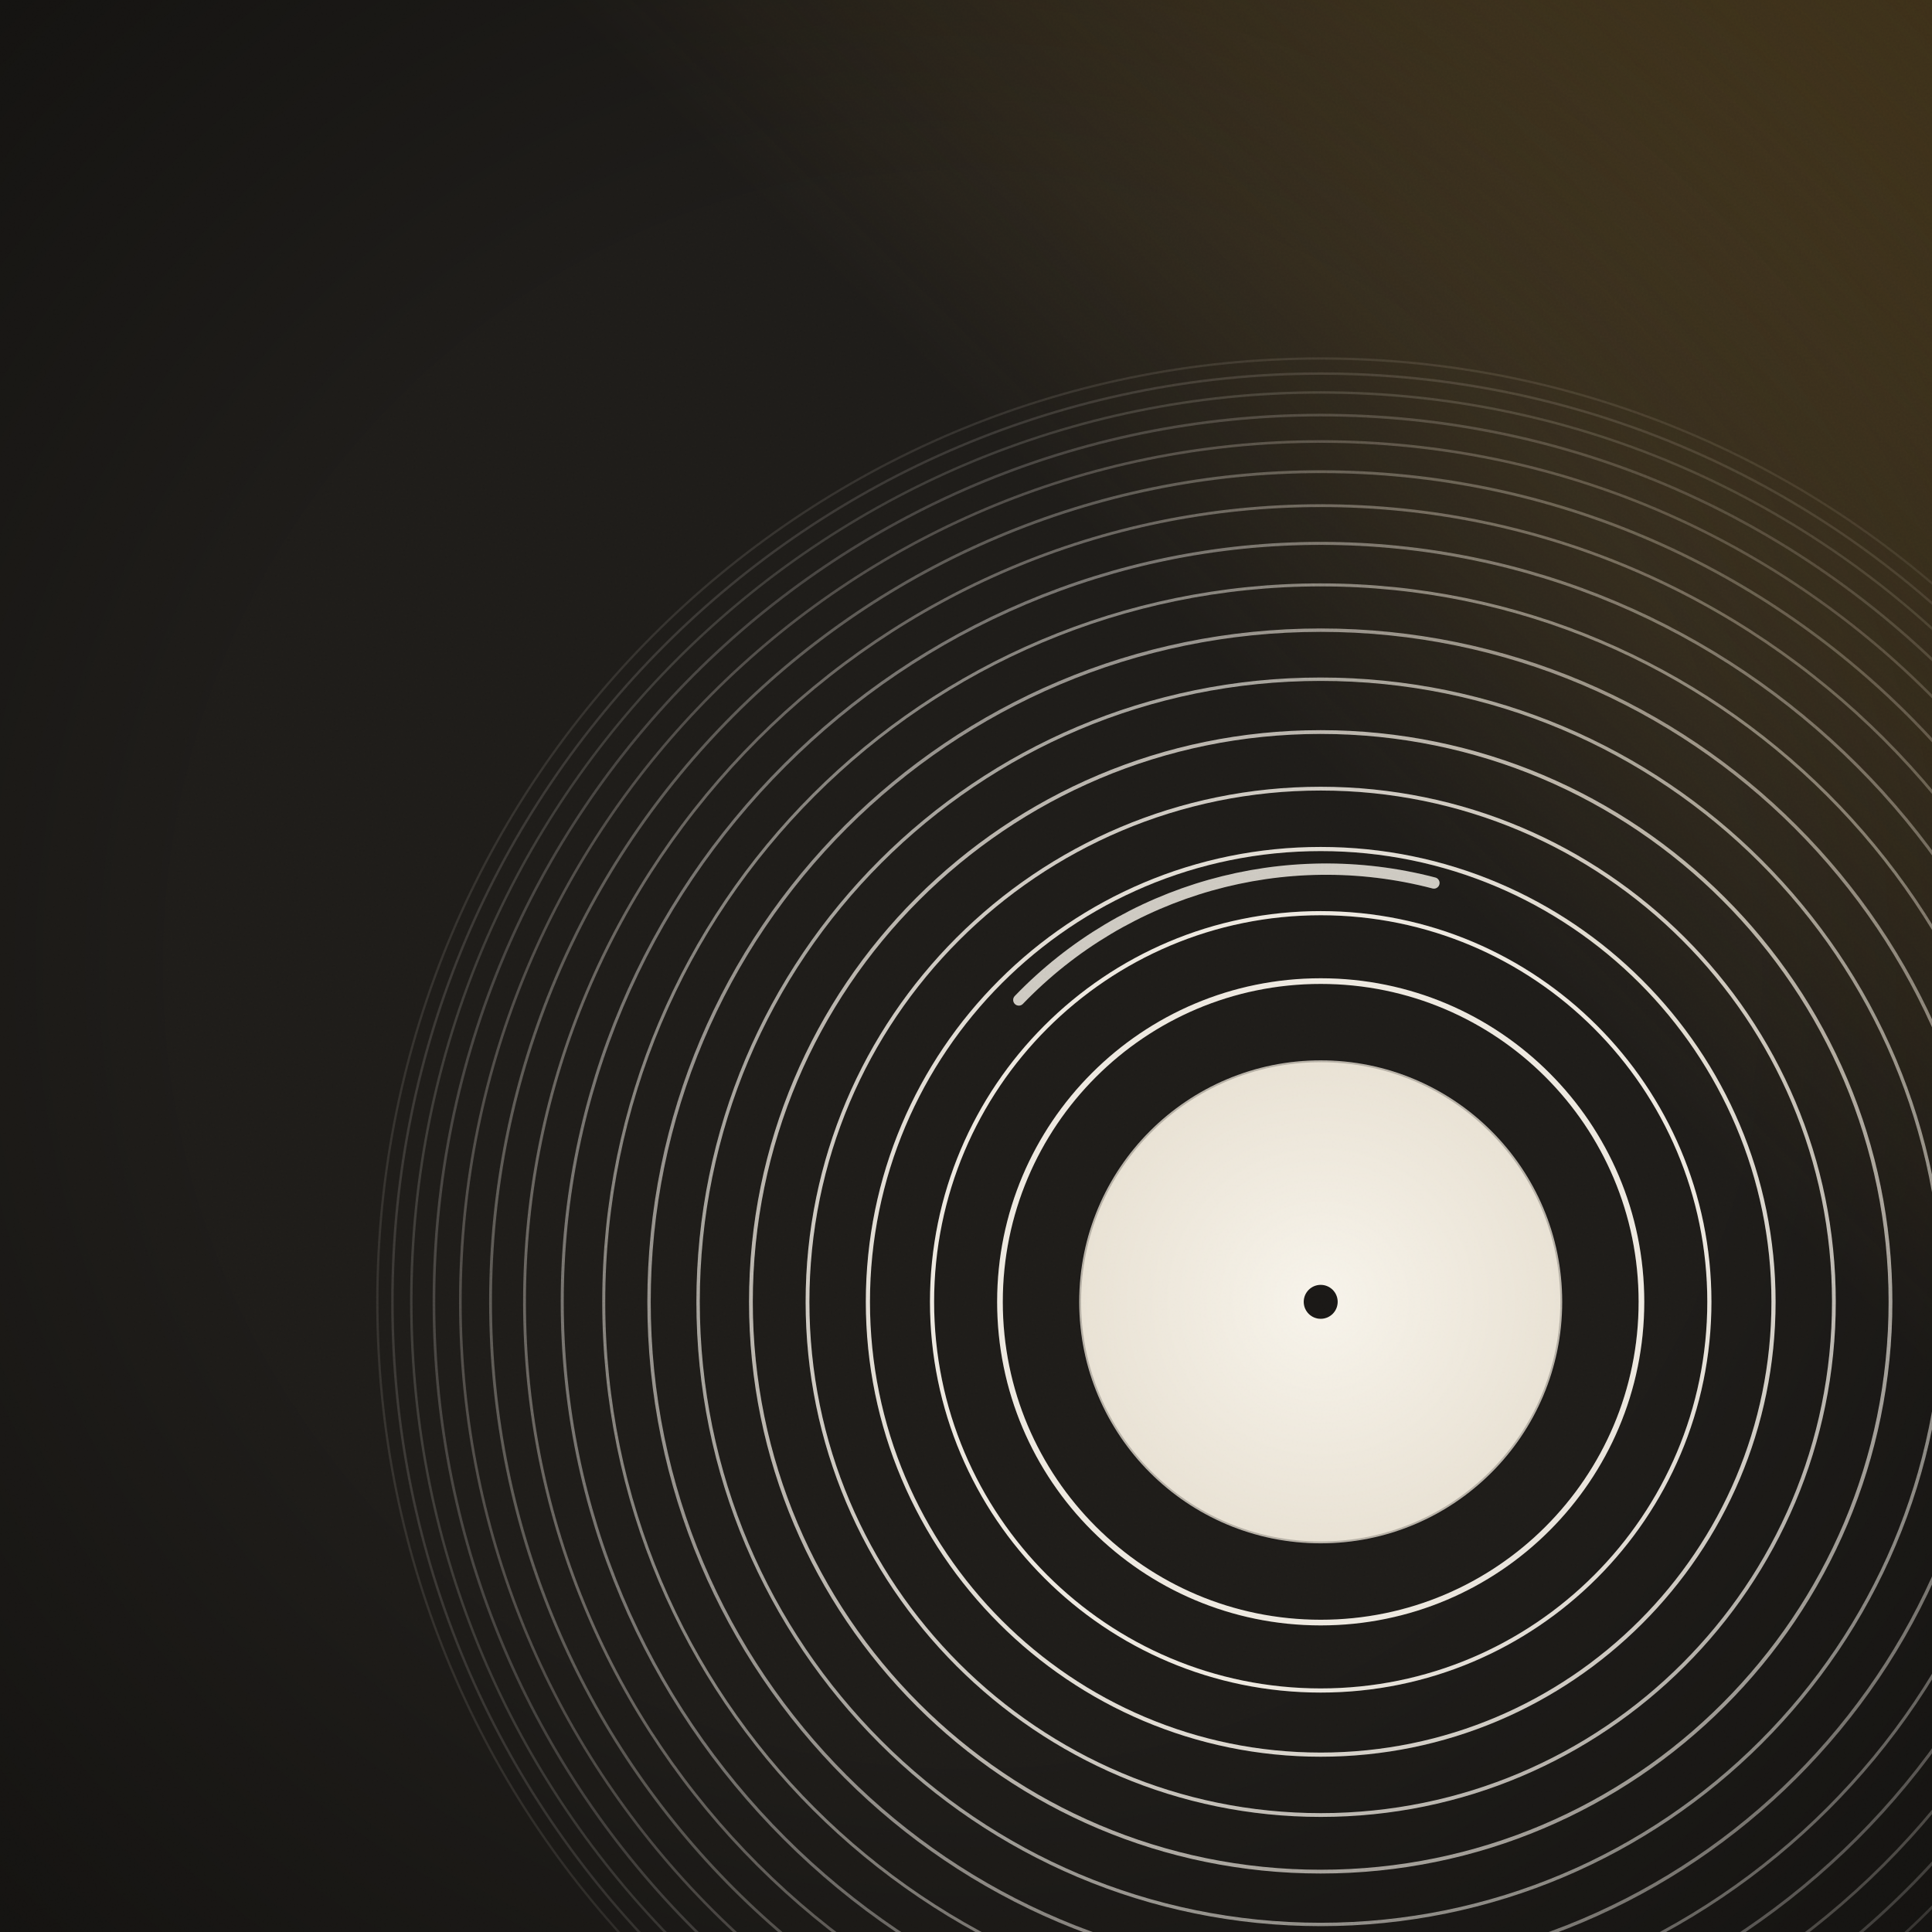
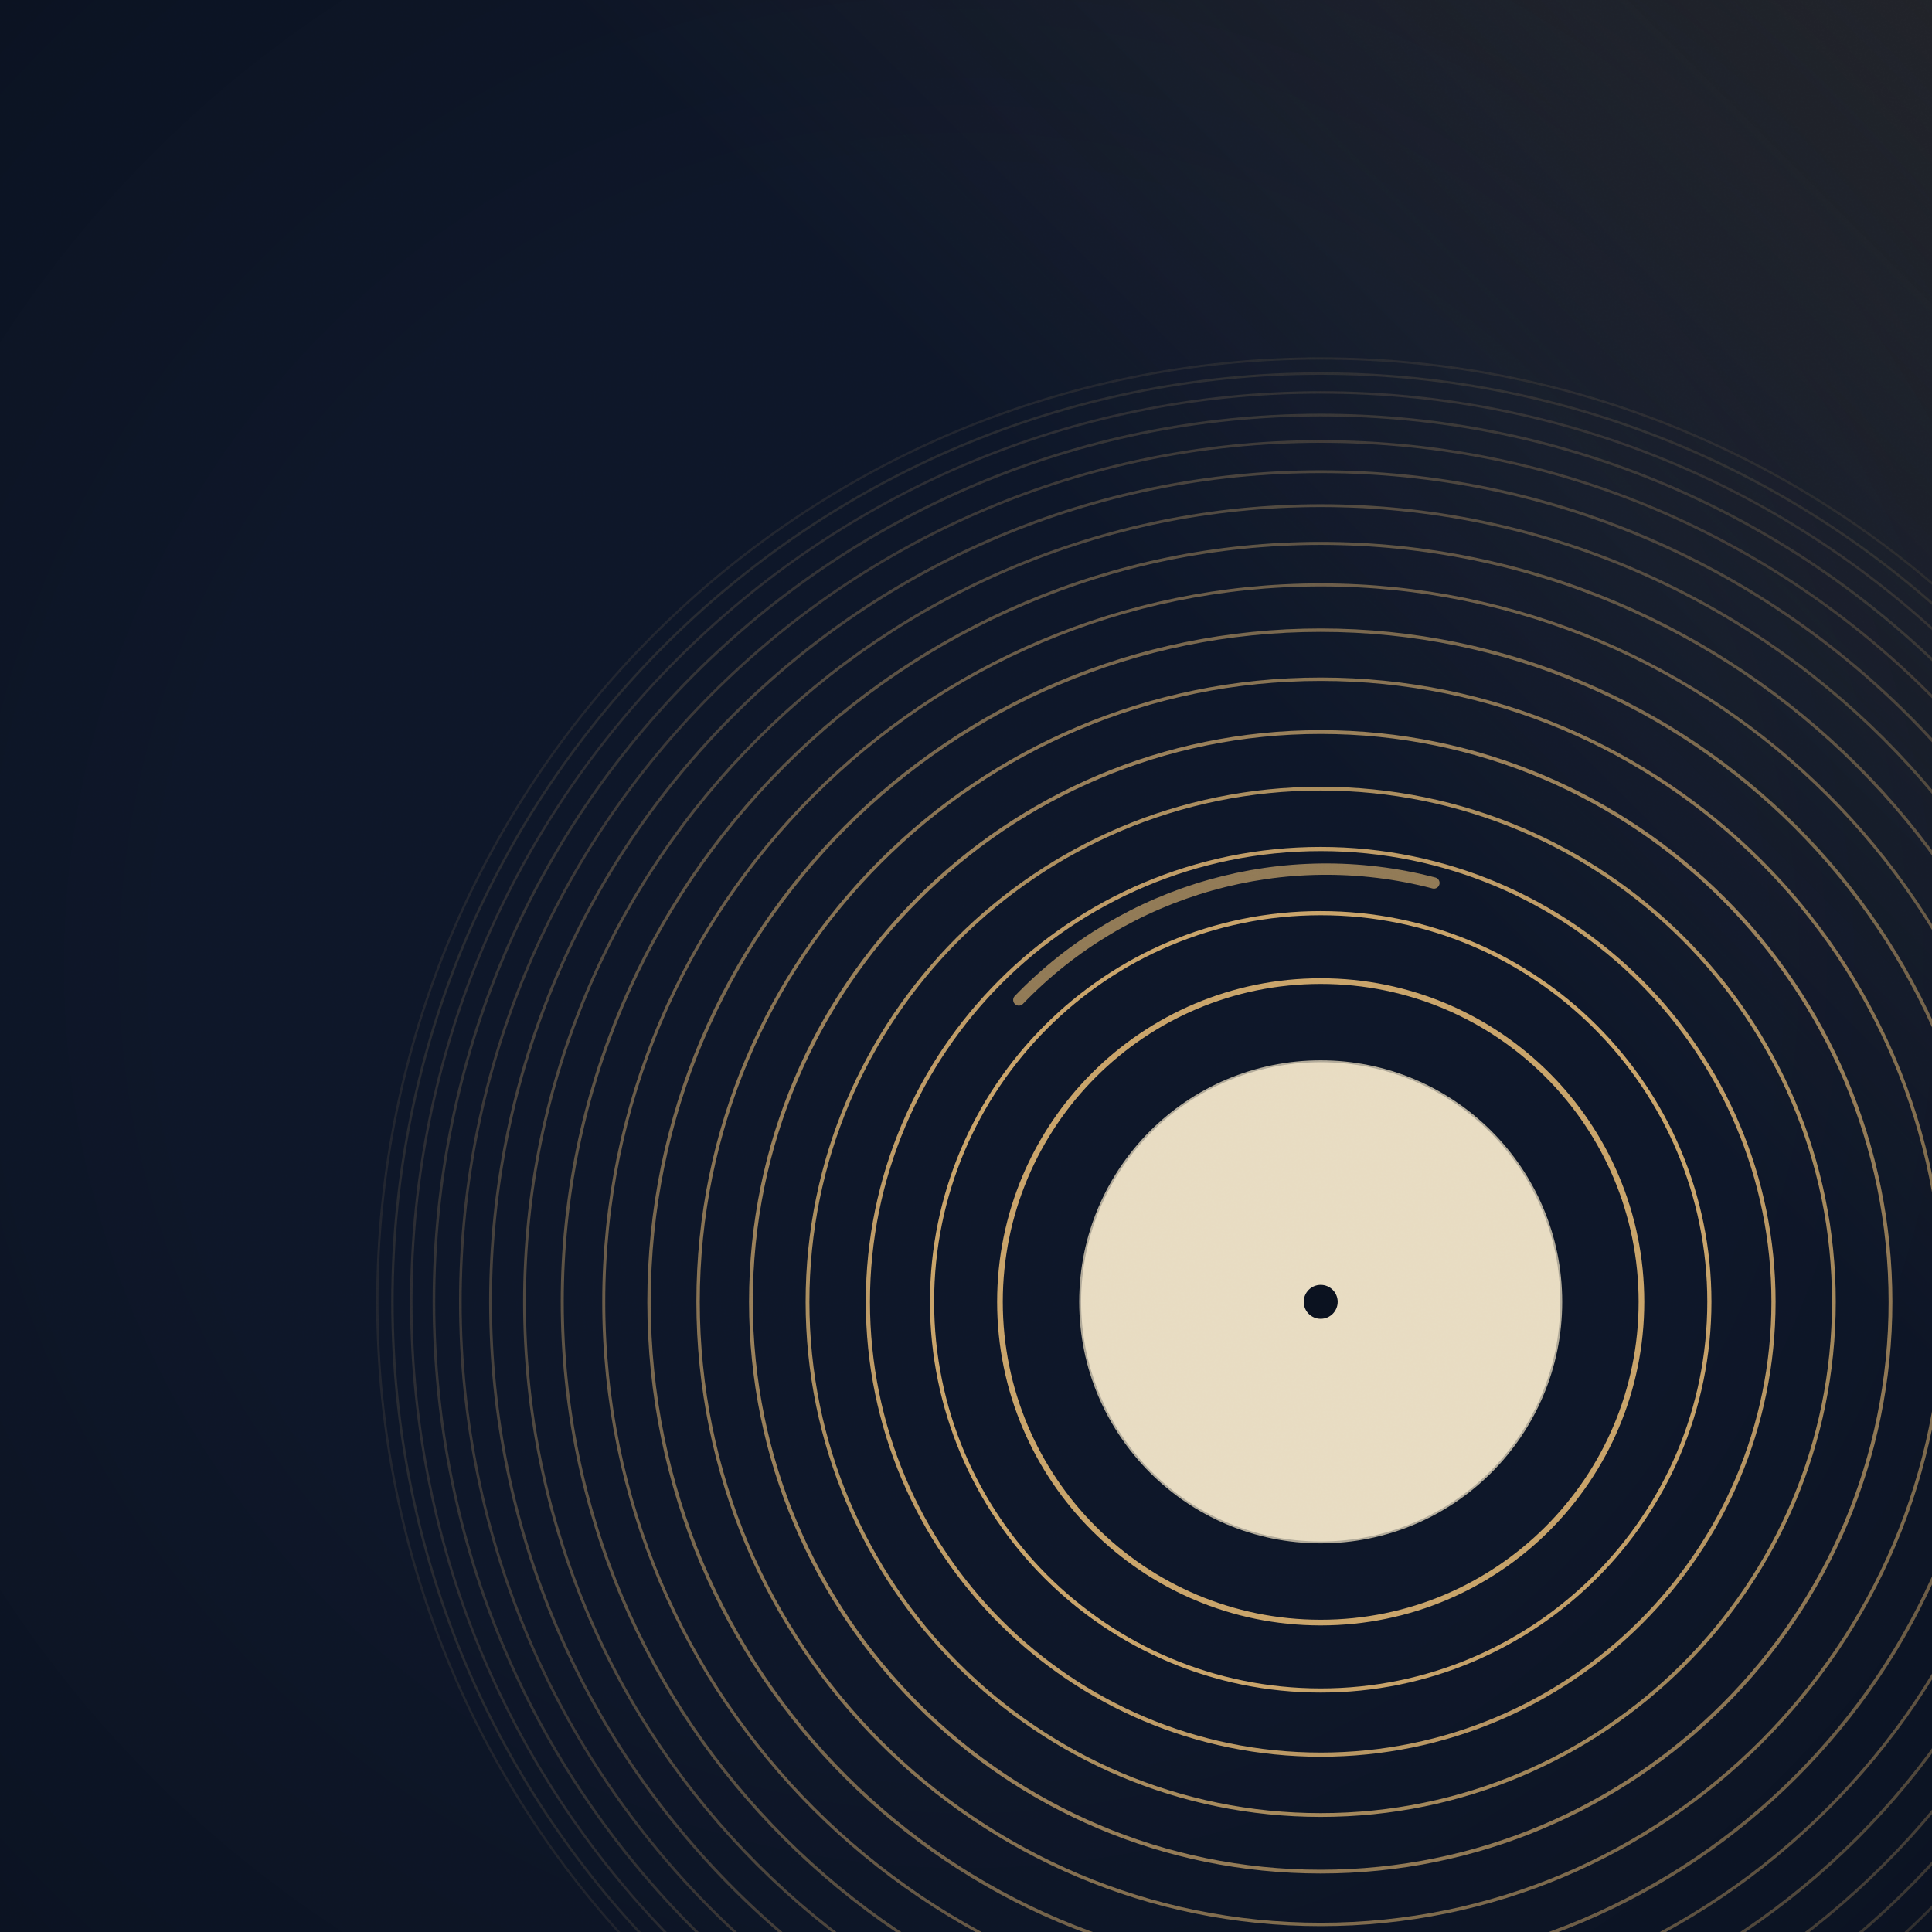
<svg xmlns="http://www.w3.org/2000/svg" viewBox="0 0 1024 1024" width="1024" height="1024">
  <defs>
    <radialGradient id="paper" cx="0.5" cy="0.5" r="0.5">
-       <stop offset="0" stop-color="#F7F3EA" />
-       <stop offset="1" stop-color="#E8E1D3" />
+       <stop offset="0" stop-color="#E8DCC2" />
+       <stop offset="1" stop-color="#E8DCC2" />
    </radialGradient>
    <linearGradient id="leak" x1="1" y1="0" x2="0.35" y2="0.65">
-       <stop offset="0" stop-color="#D9A441" stop-opacity="0.32" />
-       <stop offset="0.55" stop-color="#D9A441" stop-opacity="0" />
+       <stop offset="0" stop-color="#C9A46A" stop-opacity="0.14" />
+       <stop offset="0.55" stop-color="#C9A46A" stop-opacity="0" />
    </linearGradient>
    <radialGradient id="vignette" cx="0.5" cy="0.5" r="0.72">
      <stop offset="0.55" stop-color="#000" stop-opacity="0" />
-       <stop offset="1" stop-color="#000" stop-opacity="0.35" />
+       <stop offset="1" stop-color="#000" stop-opacity="0.18" />
    </radialGradient>
    <filter id="grain" x="0" y="0" width="100%" height="100%">
      <feTurbulence type="fractalNoise" baseFrequency="0.9" numOctaves="3" stitchTiles="stitch" seed="7" />
-       <feColorMatrix type="matrix" values="0 0 0 0 0.5  0 0 0 0 0.5  0 0 0 0 0.5  0 0 0 0.16 0" />
+       <feColorMatrix type="matrix" values="0 0 0 0 0.5  0 0 0 0 0.5  0 0 0 0 0.5  0 0 0 0.05 0" />
    </filter>
    <clipPath id="square">
      <rect width="1024" height="1024" />
    </clipPath>
  </defs>
-   <rect width="1024" height="1024" fill="#1A1816" />
-   <rect width="1024" height="1024" fill="#221E1B" opacity="0.6" />
+   <rect width="1024" height="1024" fill="#0B1220" />
+   <rect width="1024" height="1024" fill="#101A2E" opacity="0.6" />
  <g clip-path="url(#square)">
-     <g fill="none" stroke="#EDE8DF" stroke-linecap="round">
+     <g fill="none" stroke="#C9A46A" stroke-linecap="round">
      <circle cx="700" cy="690" r="170" stroke-width="3" opacity="1" />
      <circle cx="700" cy="690" r="206" stroke-width="2.2" opacity="1" />
      <circle cx="700" cy="690" r="240" stroke-width="2.2" opacity="0.94" />
      <circle cx="700" cy="690" r="272" stroke-width="2" opacity="0.84" />
      <circle cx="700" cy="690" r="302" stroke-width="2" opacity="0.74" />
      <circle cx="700" cy="690" r="330" stroke-width="1.8" opacity="0.65" />
      <circle cx="700" cy="690" r="356" stroke-width="1.8" opacity="0.57" />
      <circle cx="700" cy="690" r="380" stroke-width="1.6" opacity="0.49" />
      <circle cx="700" cy="690" r="402" stroke-width="1.6" opacity="0.42" />
      <circle cx="700" cy="690" r="422" stroke-width="1.5" opacity="0.35" />
      <circle cx="700" cy="690" r="440" stroke-width="1.5" opacity="0.3" />
      <circle cx="700" cy="690" r="456" stroke-width="1.4" opacity="0.24" />
      <circle cx="700" cy="690" r="470" stroke-width="1.4" opacity="0.2" />
      <circle cx="700" cy="690" r="482" stroke-width="1.3" opacity="0.16" />
      <circle cx="700" cy="690" r="492" stroke-width="1.3" opacity="0.14" />
      <circle cx="700" cy="690" r="500" stroke-width="1.2" opacity="0.11" />
    </g>
-     <path d="M 540 530 A 226 226 0 0 1 760 468" fill="none" stroke="#F7F3EA" stroke-width="6" stroke-linecap="round" opacity="0.8" />
+     <path d="M 540 530 A 226 226 0 0 1 760 468" fill="none" stroke="#C9A46A" stroke-width="6" stroke-linecap="round" opacity="0.7" />
    <circle cx="700" cy="690" r="128" fill="url(#paper)" />
-     <circle cx="700" cy="690" r="128" fill="none" stroke="#1A1816" stroke-width="2" opacity="0.25" />
-     <circle cx="700" cy="690" r="9" fill="#1A1816" />
+     <circle cx="700" cy="690" r="128" fill="none" stroke="#0B1220" stroke-width="2" opacity="0.25" />
+     <circle cx="700" cy="690" r="9" fill="#0B1220" />
    <rect width="1024" height="1024" fill="url(#leak)" />
    <rect width="1024" height="1024" fill="url(#vignette)" />
    <rect width="1024" height="1024" filter="url(#grain)" style="mix-blend-mode: overlay" />
  </g>
</svg>
